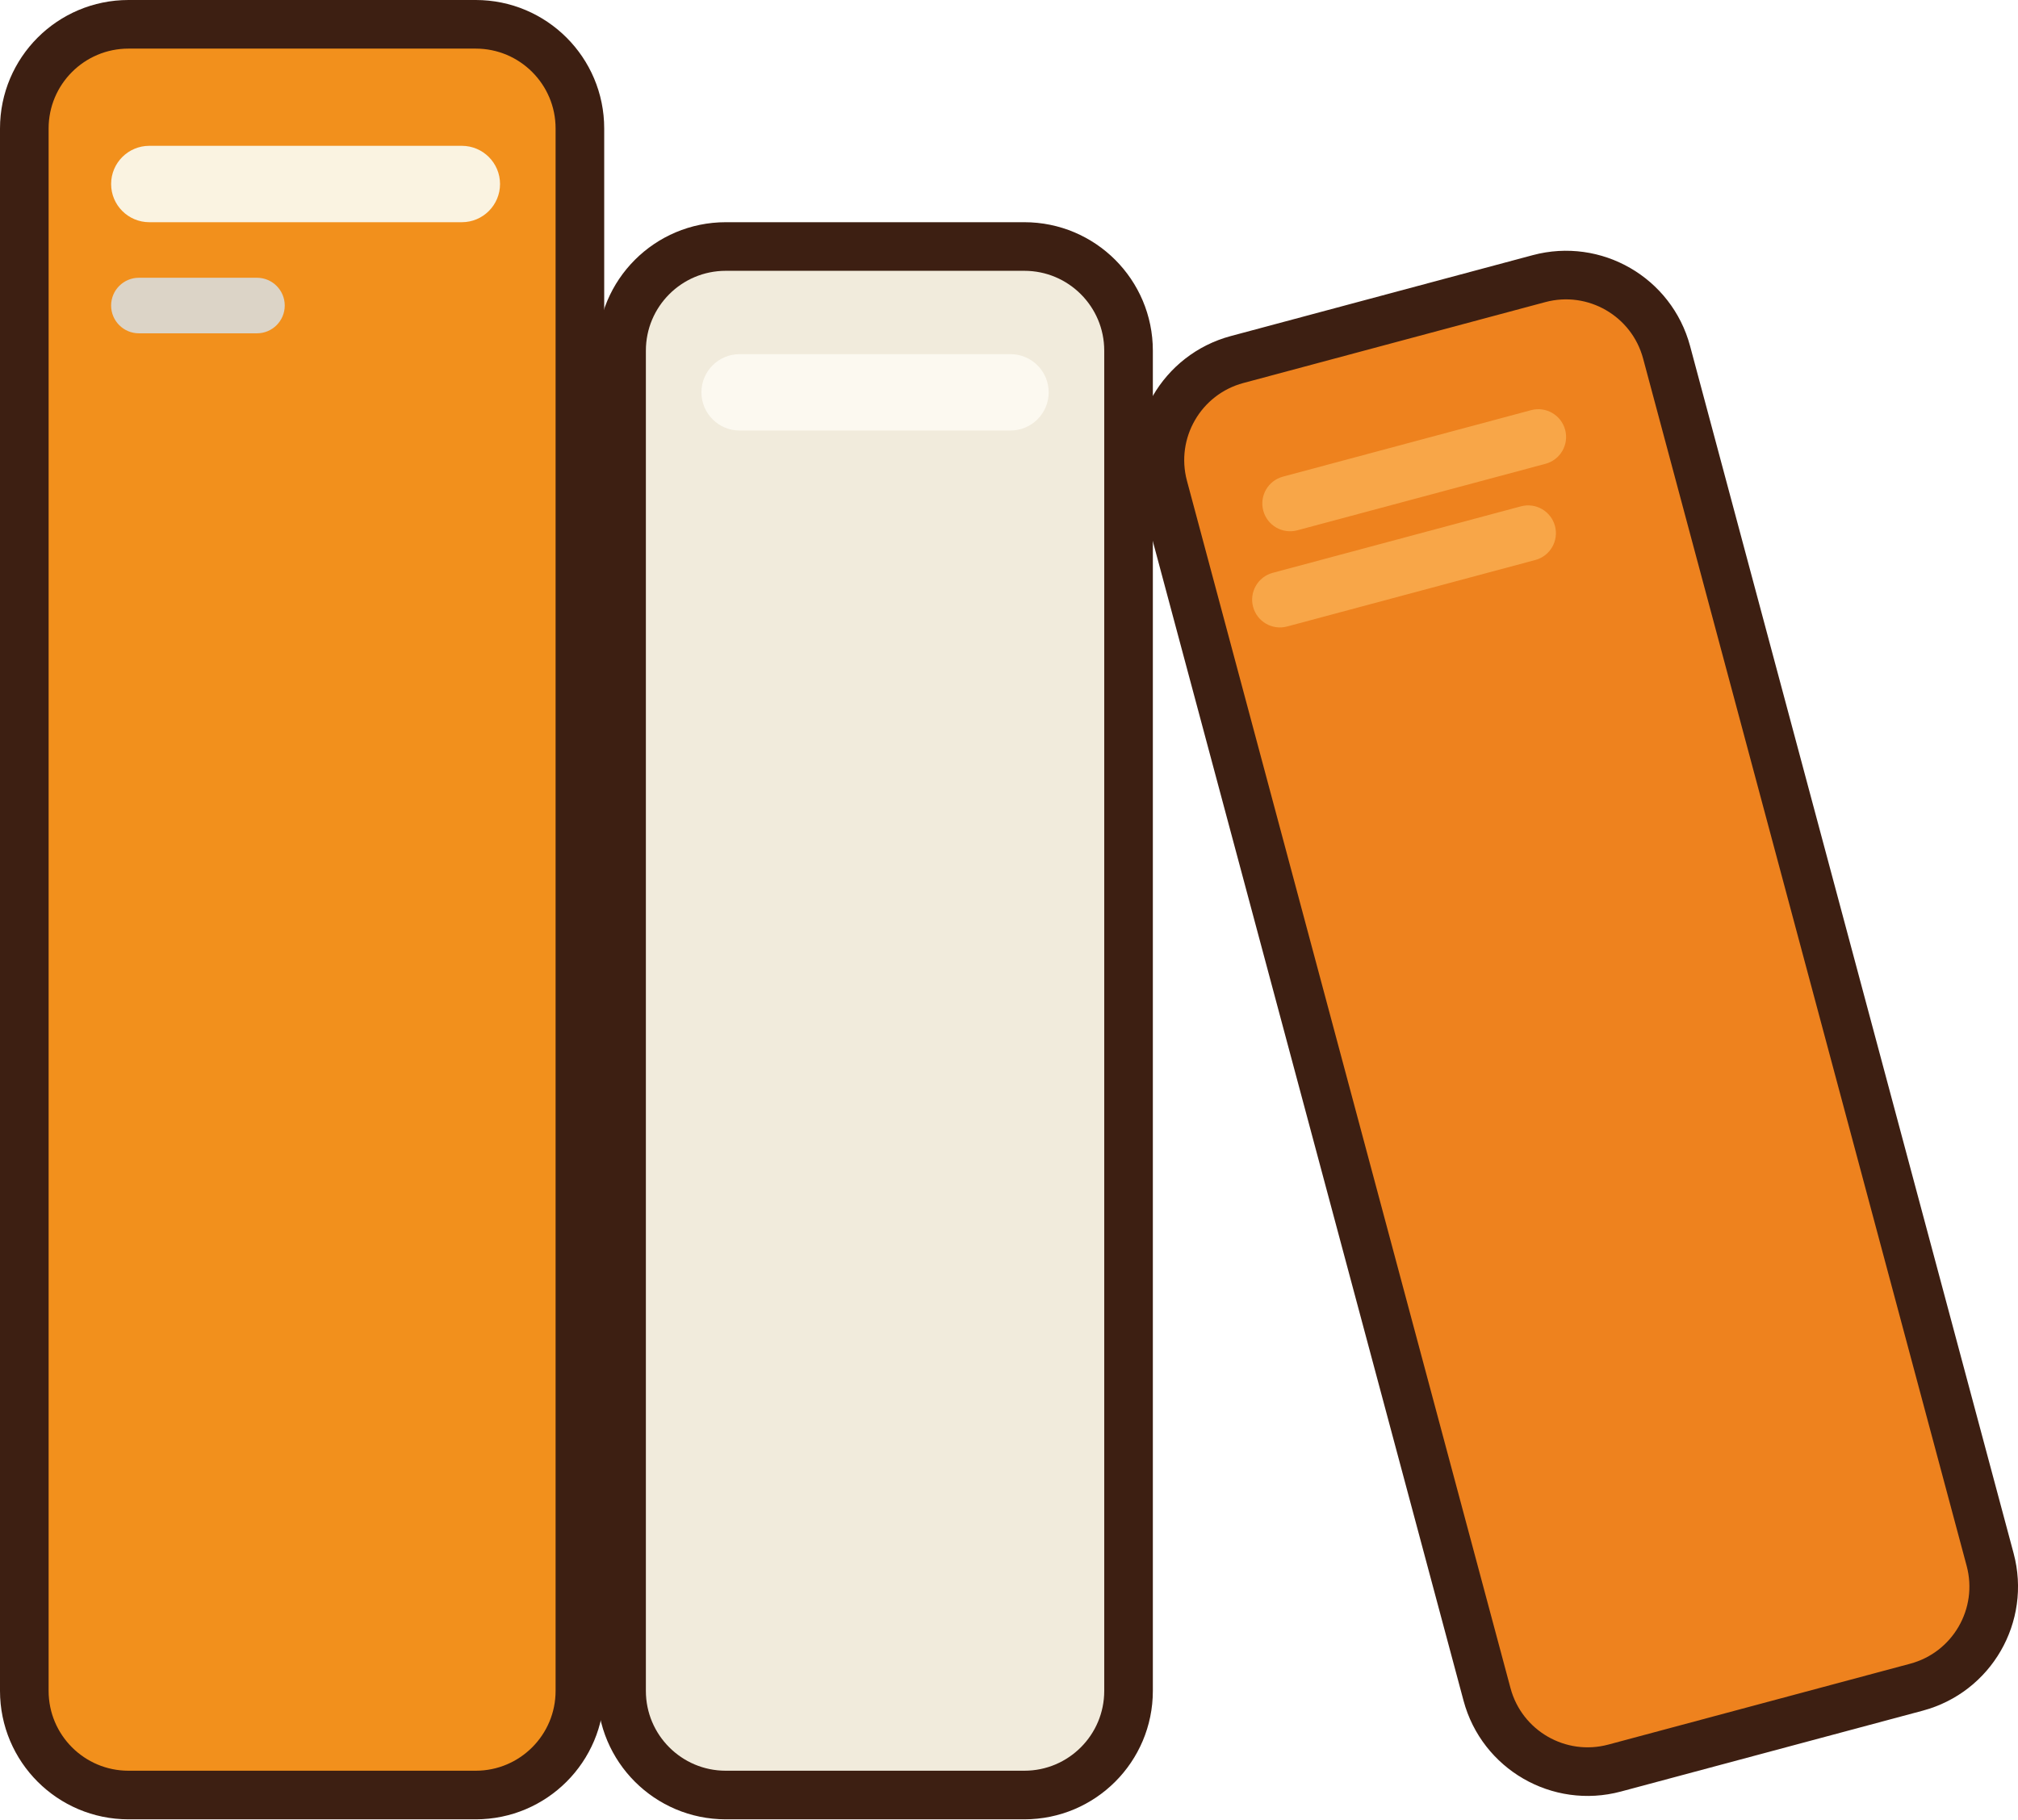
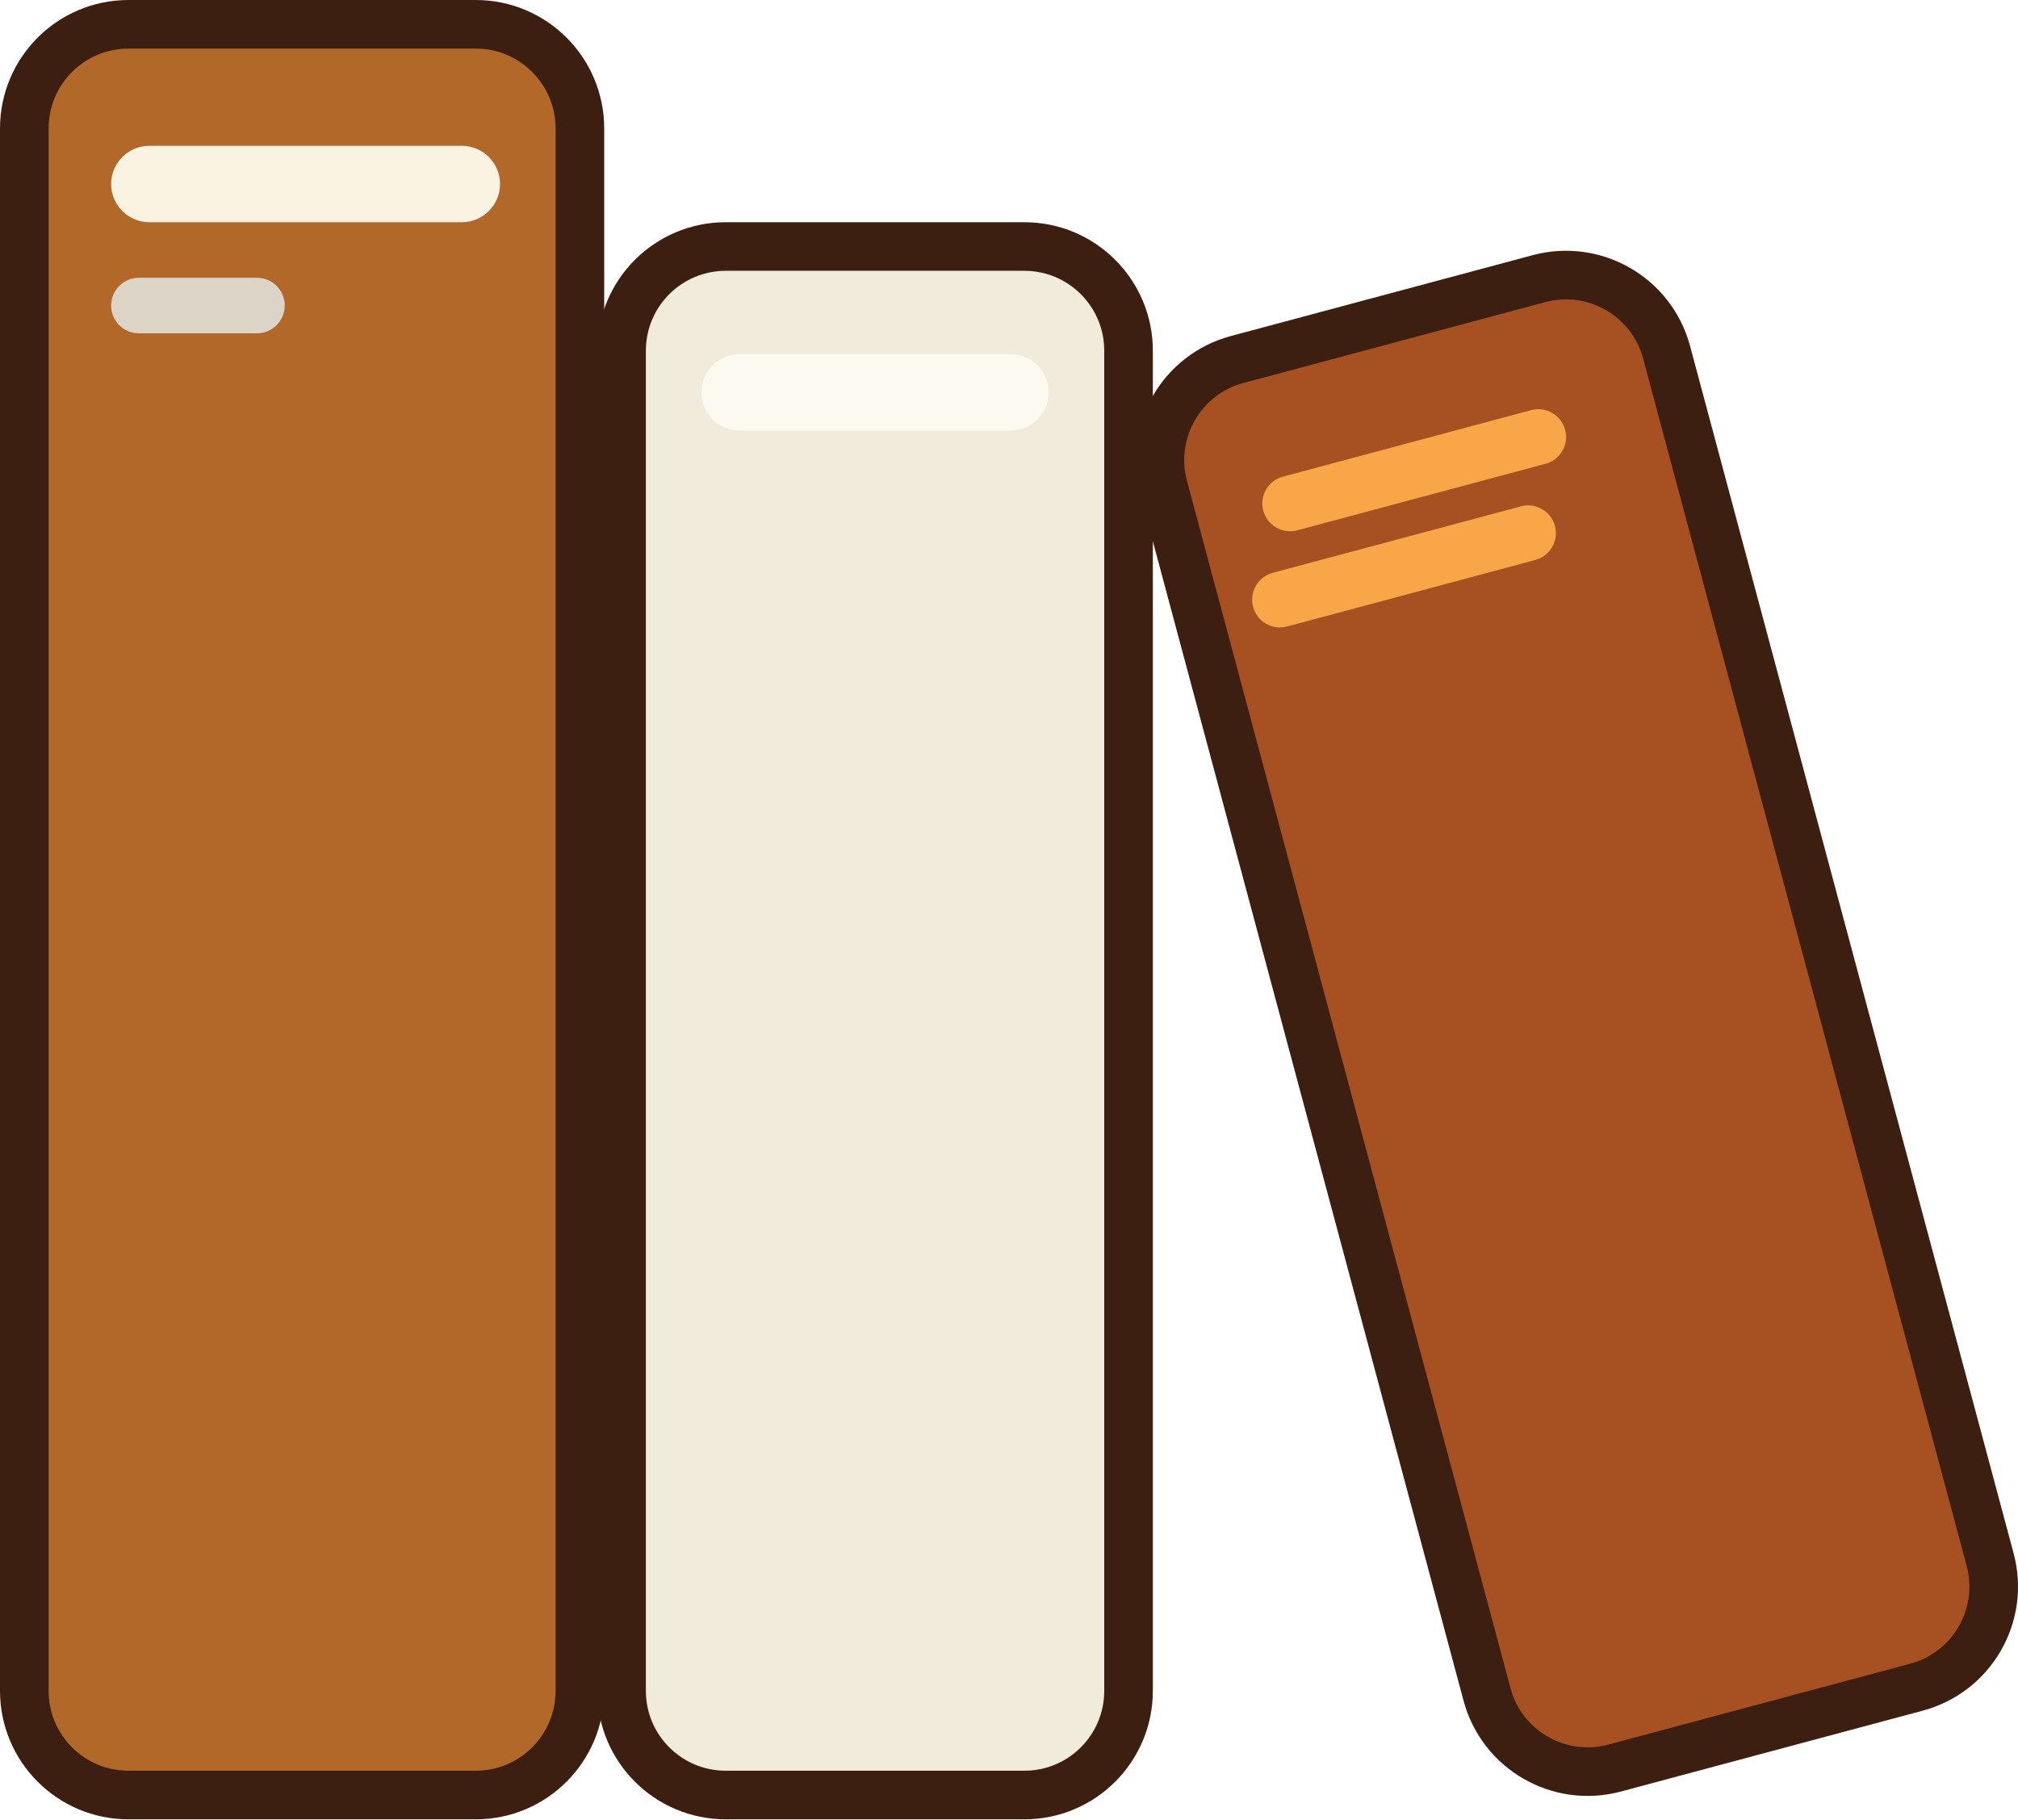
<svg xmlns="http://www.w3.org/2000/svg" viewBox="0 0 581.147 524" width="581.147" height="524" version="1.1" id="svg9">
  <defs id="defs9" />
  <g stroke="#3d1f12" stroke-width="14" stroke-linejoin="round" id="g9" transform="translate(-238,-251)">
-     <rect x="245" y="258" width="160" height="510" rx="30" fill="#f2901c" id="rect1" />
+     <rect x="245" y="258" width="160" height="510" rx="30" fill="#f2901c" id="rect1" style="fill:#b26829;fill-opacity:1" />
    <rect x="270" y="293" width="112" height="22" rx="11" fill="#faf3e1" stroke="none" id="rect2" />
    <rect x="270" y="331" width="50" height="16" rx="8" fill="#dcd4c7" stroke="none" id="rect3" />
    <rect x="417" y="322" width="146" height="446" rx="30" fill="#f1ebdc" id="rect4" />
    <rect x="440" y="353" width="100" height="22" rx="11" fill="#fcf9f0" stroke="none" id="rect5" />
    <g transform="rotate(-15,674,768)" id="g8">
-       <rect x="674" y="348" width="150" height="420" rx="30" fill="#ee821e" id="rect6" />
+       <rect x="674" y="348" width="150" height="420" rx="30" fill="#ee821e" id="rect6" style="fill:#a75122;fill-opacity:1" />
      <rect x="700" y="384" width="90" height="16" rx="8" fill="#f8a648" stroke="none" id="rect7" />
      <rect x="690" y="410" width="90" height="16" rx="8" fill="#f8a648" stroke="none" id="rect8" />
    </g>
  </g>
</svg>
